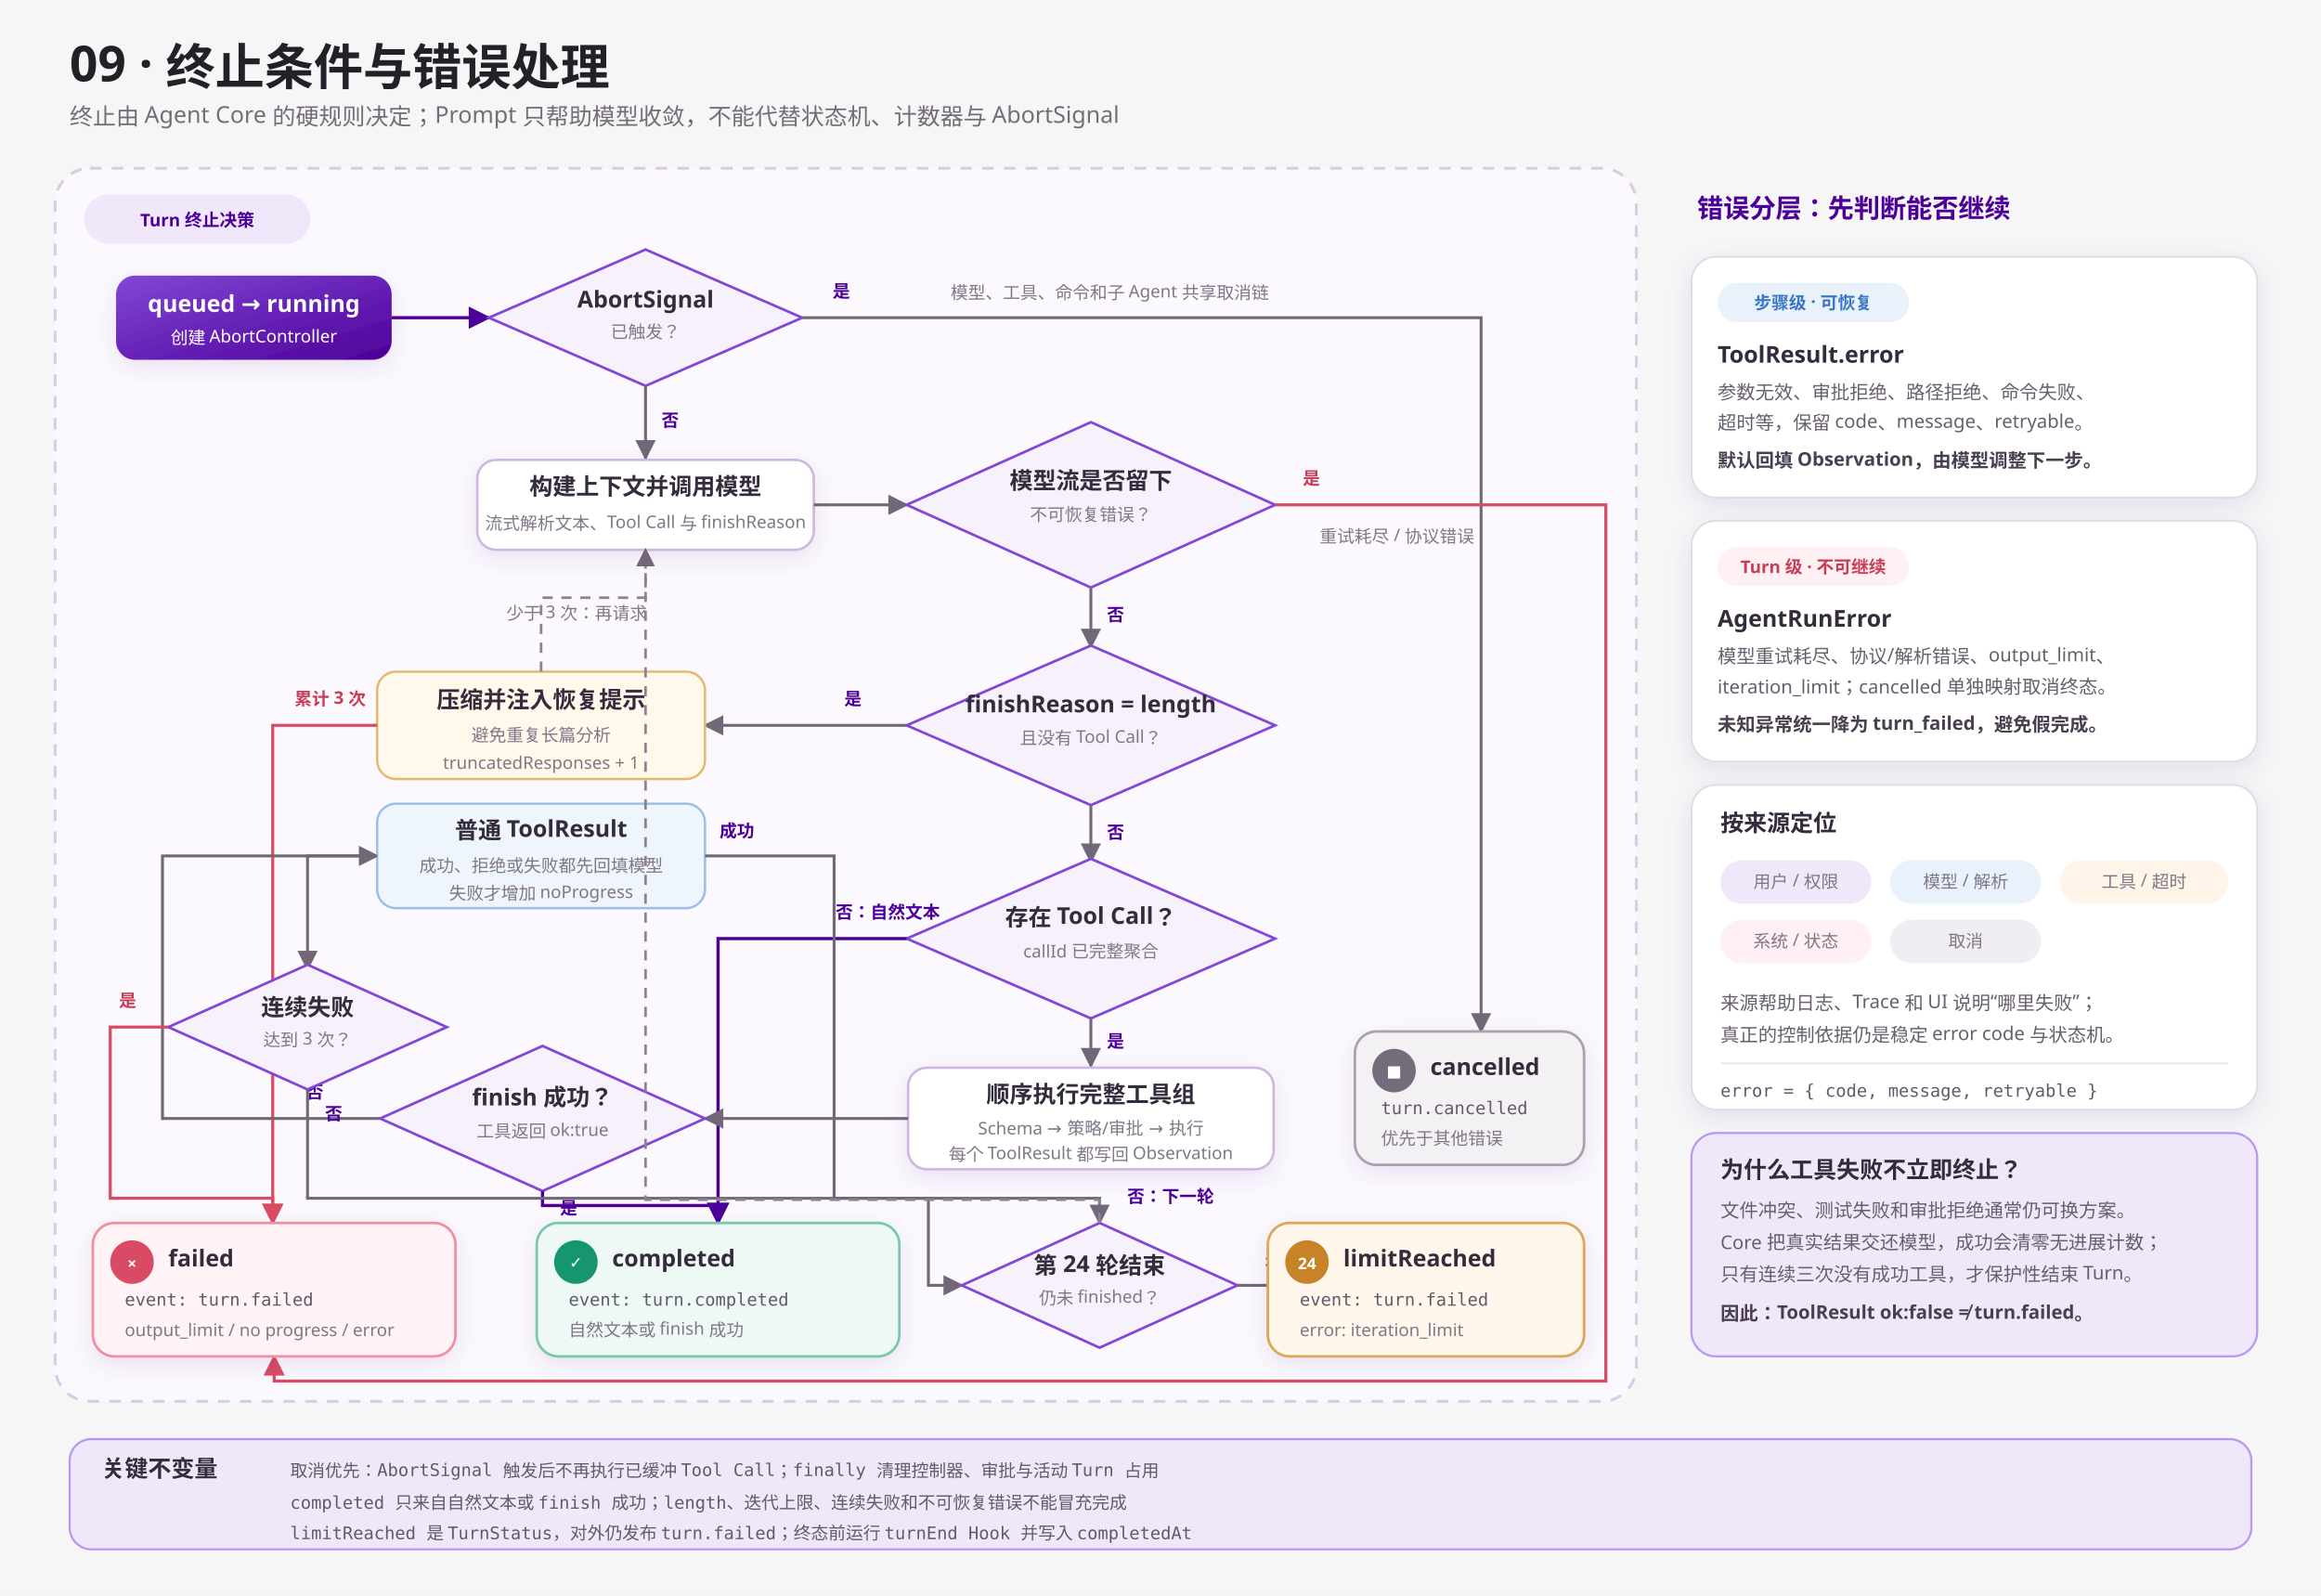
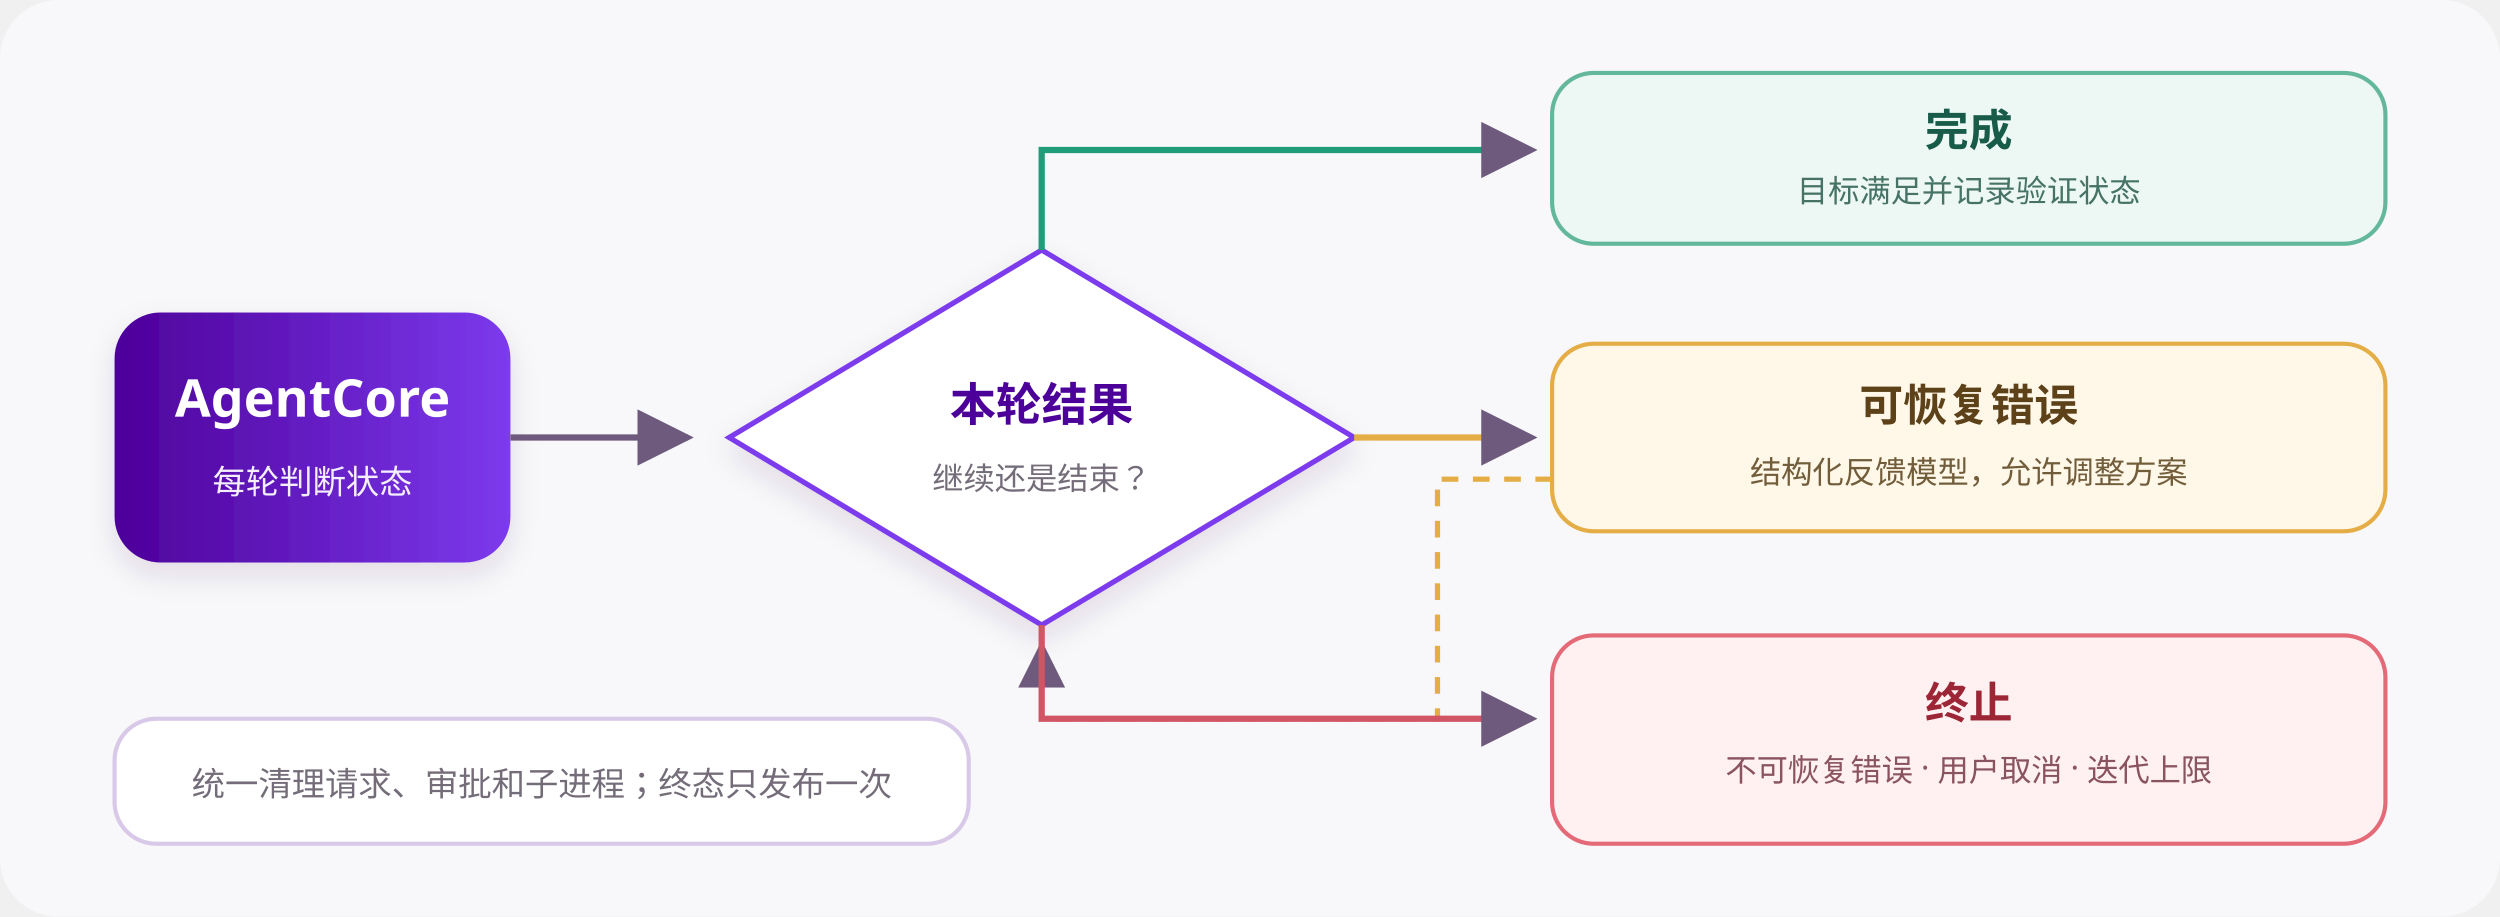
- <svg xmlns="http://www.w3.org/2000/svg" width="1600" height="1100" viewBox="0 0 1600 1100" role="img" aria-labelledby="title desc">
+ <svg xmlns="http://www.w3.org/2000/svg" width="1200" height="440" viewBox="0 0 1200 440" role="img" aria-labelledby="title desc">
  <defs>
-     <linearGradient id="brand" x1="0" y1="0" x2="1" y2="1">
-       <stop stop-color="#8247d6" />
-       <stop offset="1" stop-color="#4d0099" />
+     <linearGradient id="brand" x1="0" x2="1">
+       <stop stop-color="#4d0099" />
+       <stop offset="1" stop-color="#7c3aed" />
    </linearGradient>
+     <marker id="arrow" markerWidth="9" markerHeight="9" refX="8" refY="4.5" orient="auto">
+       <path d="M0 0L9 4.5L0 9Z" fill="#6d5a7d" />
+     </marker>
    <filter id="shadow" x="-20%" y="-20%" width="140%" height="150%">
-       <feDropShadow dx="0" dy="5" stdDeviation="8" flood-color="#4d0099" flood-opacity=".10" />
+       <feDropShadow dx="0" dy="6" stdDeviation="7" flood-color="#32104f" flood-opacity=".11" />
    </filter>
-     <marker id="arrow" viewBox="0 0 10 10" refX="9" refY="5" markerWidth="7" markerHeight="7" orient="auto-start-reverse">
-       <path d="M0 0L10 5L0 10Z" fill="#716777" />
-     </marker>
-     <marker id="arrowPurple" viewBox="0 0 10 10" refX="9" refY="5" markerWidth="7" markerHeight="7" orient="auto-start-reverse">
-       <path d="M0 0L10 5L0 10Z" fill="#4d0099" />
-     </marker>
-     <marker id="arrowRed" viewBox="0 0 10 10" refX="9" refY="5" markerWidth="7" markerHeight="7" orient="auto-start-reverse">
-       <path d="M0 0L10 5L0 10Z" fill="#d94b64" />
-     </marker>
-     <style>
-       .pageTitle{font:700 34px 'Segoe UI','Microsoft YaHei',sans-serif;fill:#242027}.pageSubtitle{font:400 16px 'Segoe UI','Microsoft YaHei',sans-serif;fill:#746d79}
-       .section{font:700 18px 'Segoe UI','Microsoft YaHei',sans-serif;fill:#4d0099}.title{font:700 16px 'Segoe UI','Microsoft YaHei',sans-serif;fill:#342b3c}.body{font:400 13px 'Segoe UI','Microsoft YaHei',sans-serif;fill:#675e6e}.strong{font:600 13px 'Segoe UI','Microsoft YaHei',sans-serif;fill:#493f50}.meta{font:500 12px 'Segoe UI','Microsoft YaHei',sans-serif;fill:#817688}.mono{font:500 12px Consolas,'Microsoft YaHei',monospace;fill:#62596a}
-       .node{fill:#fff;stroke:#cdb7e1;stroke-width:1.7;filter:url(#shadow)}.decision{fill:#f7f1fc;stroke:#8247d6;stroke-width:1.8}.recover{fill:#fff8eb;stroke:#e5b86f;stroke-width:1.6}.observe{fill:#eef5fc;stroke:#9bbfe7;stroke-width:1.6}.complete{fill:#eef9f5;stroke:#78c8ad;stroke-width:1.8}.failed{fill:#fff3f5;stroke:#ef8fa0;stroke-width:1.8}.limit{fill:#fff7eb;stroke:#dca657;stroke-width:1.8}.cancel{fill:#f3f1f4;stroke:#aaa1ae;stroke-width:1.8}.card{fill:#fff;stroke:#e2dce6;stroke-width:1.4;filter:url(#shadow)}
-       .edge{fill:none;stroke:#716777;stroke-width:2;marker-end:url(#arrow)}.purpleEdge{fill:none;stroke:#4d0099;stroke-width:2.2;marker-end:url(#arrowPurple)}.redEdge{fill:none;stroke:#d94b64;stroke-width:2.1;marker-end:url(#arrowRed)}.dashEdge{fill:none;stroke:#8d8295;stroke-width:1.8;stroke-dasharray:7 6;marker-end:url(#arrow)}
-       .label{font:700 12px 'Segoe UI','Microsoft YaHei',sans-serif;fill:#4d0099}.labelRed{font:700 12px 'Segoe UI','Microsoft YaHei',sans-serif;fill:#c73d57}.center{text-anchor:middle}.white{fill:#fff}.badge{font:700 11px 'Segoe UI','Microsoft YaHei',sans-serif;text-anchor:middle;dominant-baseline:middle}
-     </style>
  </defs>
-   <rect width="1600" height="1100" fill="#f6f6f7" />
-   <text x="48" y="56" class="pageTitle">09 · 终止条件与错误处理</text>
-   <text x="48" y="86" class="pageSubtitle">终止由 Agent Core 的硬规则决定；Prompt 只帮助模型收敛，不能代替状态机、计数器与 AbortSignal</text>
-   <rect x="38" y="116" width="1090" height="850" rx="24" fill="#fbf9fd" stroke="#d8cce6" stroke-width="2" stroke-dasharray="8 7" />
-   <rect x="58" y="134" width="156" height="34" rx="17" fill="#f0e7fa" />
-   <text x="136" y="156" class="label center">Turn 终止决策</text>
-   <rect x="80" y="190" width="190" height="58" rx="13" fill="url(#brand)" filter="url(#shadow)" />
-   <text x="175" y="215" class="title center white">queued → running</text>
-   <text x="175" y="237" class="meta center white">创建 AbortController</text>
-   <path d="M270 219H337" class="purpleEdge" />
-   <polygon points="445,172 553,219 445,266 337,219" class="decision" />
-   <text x="445" y="212" class="title center">AbortSignal</text>
-   <text x="445" y="233" class="meta center">已触发？</text>
-   <path d="M445 266V316" class="edge" />
-   <text x="456" y="294" class="label">否</text>
-   <rect x="329" y="317" width="232" height="62" rx="13" class="node" />
-   <text x="445" y="341" class="title center">构建上下文并调用模型</text>
-   <text x="445" y="365" class="meta center">流式解析文本、Tool Call 与 finishReason</text>
-   <path d="M553 219H1021V711" class="edge" />
-   <text x="574" y="205" class="label">是</text>
-   <text x="765" y="206" class="meta center">模型、工具、命令和子 Agent 共享取消链</text>
-   <path d="M561 348H625" class="edge" />
-   <polygon points="752,291 879,348 752,405 625,348" class="decision" />
-   <text x="752" y="337" class="title center">模型流是否留下</text>
-   <text x="752" y="359" class="meta center">不可恢复错误？</text>
-   <path d="M879 348H1107V952H189V935" class="redEdge" />
-   <text x="898" y="334" class="labelRed">是</text>
-   <text x="963" y="374" class="meta center">重试耗尽 / 协议错误</text>
-   <path d="M752 405V446" class="edge" />
-   <text x="763" y="428" class="label">否</text>
-   <polygon points="752,445 879,500 752,555 625,500" class="decision" />
-   <text x="752" y="491" class="title center">finishReason = length</text>
-   <text x="752" y="513" class="meta center">且没有 Tool Call？</text>
-   <path d="M625 500H486" class="edge" />
-   <text x="582" y="486" class="label">是</text>
-   <rect x="260" y="463" width="226" height="74" rx="13" class="recover" />
-   <text x="373" y="488" class="title center">压缩并注入恢复提示</text>
-   <text x="373" y="511" class="meta center">避免重复长篇分析</text>
-   <text x="373" y="530" class="meta center">truncatedResponses + 1</text>
-   <path d="M373 463V412H445V379" class="dashEdge" />
-   <text x="349" y="427" class="meta">少于 3 次：再请求</text>
-   <path d="M260 500H188V843" class="redEdge" />
-   <text x="203" y="486" class="labelRed">累计 3 次</text>
-   <path d="M752 555V594" class="edge" />
-   <text x="763" y="578" class="label">否</text>
-   <polygon points="752,592 879,647 752,702 625,647" class="decision" />
-   <text x="752" y="638" class="title center">存在 Tool Call？</text>
-   <text x="752" y="660" class="meta center">callId 已完整聚合</text>
-   <path d="M625 647H495V843" class="purpleEdge" />
-   <text x="576" y="633" class="label">否：自然文本</text>
-   <path d="M752 702V735" class="edge" />
-   <text x="763" y="722" class="label">是</text>
-   <rect x="626" y="736" width="252" height="70" rx="13" class="node" />
-   <text x="752" y="760" class="title center">顺序执行完整工具组</text>
-   <text x="752" y="782" class="meta center">Schema → 策略/审批 → 执行</text>
-   <text x="752" y="800" class="meta center">每个 ToolResult 都写回 Observation</text>
-   <path d="M626 771H486" class="edge" />
-   <polygon points="374,721 486,771 374,821 262,771" class="decision" />
-   <text x="374" y="762" class="title center">finish 成功？</text>
-   <text x="374" y="784" class="meta center">工具返回 ok:true</text>
-   <path d="M374 821V831H495V843" class="purpleEdge" />
-   <text x="386" y="837" class="label">是</text>
-   <path d="M262 771H112V590H260" class="edge" />
-   <text x="211" y="757" class="label">否</text>
-   <rect x="260" y="554" width="226" height="72" rx="13" class="observe" />
-   <text x="373" y="578" class="title center">普通 ToolResult</text>
-   <text x="373" y="601" class="meta center">成功、拒绝或失败都先回填模型</text>
-   <text x="373" y="620" class="meta center">失败才增加 noProgress</text>
-   <path d="M260 590H212V668" class="edge" />
-   <polygon points="212,665 308,708 212,751 116,708" class="decision" />
-   <text x="212" y="700" class="title center">连续失败</text>
-   <text x="212" y="721" class="meta center">达到 3 次？</text>
-   <path d="M116 708H76V826H188V843" class="redEdge" />
-   <text x="82" y="694" class="labelRed">是</text>
-   <path d="M212 751V826H640V886H663" class="edge" />
-   <text x="224" y="772" class="label">否</text>
-   <path d="M486 590H575V826H758V843" class="edge" />
-   <text x="496" y="577" class="label">成功</text>
-   <polygon points="758,843 853,886 758,929 663,886" class="decision" />
-   <text x="758" y="878" class="title center">第 24 轮结束</text>
-   <text x="758" y="899" class="meta center">仍未 finished？</text>
-   <path d="M758 843V827H445V379" class="dashEdge" />
-   <text x="777" y="829" class="label">否：下一轮</text>
-   <path d="M853 886H907" class="edge" />
-   <text x="872" y="872" class="label">是</text>
-   <g transform="translate(64 843)">
-     <rect width="250" height="92" rx="15" class="failed" filter="url(#shadow)" />
-     <circle cx="27" cy="27" r="15" fill="#d94b64" />
-     <text x="27" y="28" class="badge white">×</text>
-     <text x="52" y="30" class="title">failed</text>
-     <text x="22" y="57" class="mono">event: turn.failed</text>
-     <text x="22" y="78" class="meta">output_limit / no progress / error</text>
+   <rect width="1200" height="440" rx="28" fill="#f8f7fa" />
+   <g font-family="Segoe UI, Microsoft YaHei, sans-serif">
+     <rect x="55" y="150" width="190" height="120" rx="22" fill="url(#brand)" filter="url(#shadow)" />
+     <text x="150" y="200" text-anchor="middle" font-size="25" font-weight="700" fill="#fff">AgentCore</text>
+     <text x="150" y="237" text-anchor="middle" font-size="16" fill="#f4eefe">每轮判断状态</text>
+     <path d="M245 210H330" stroke="#6d5a7d" stroke-width="3" marker-end="url(#arrow)" />
+     <path d="M350 120L500 210L350 300L200 210Z" transform="translate(150 0)" fill="#fff" stroke="#7c3aed" stroke-width="2.5" filter="url(#shadow)" />
+     <text x="500" y="202" text-anchor="middle" font-size="22" font-weight="700" fill="#4d0099">本轮结果</text>
+     <text x="500" y="235" text-anchor="middle" font-size="15" fill="#746d79">继续还是结束？</text>
+     <path d="M500 120V72H735" fill="none" stroke="#1f9d78" stroke-width="3" marker-end="url(#arrow)" />
+     <rect x="745" y="35" width="400" height="82" rx="20" fill="#edf8f4" stroke="#63b89b" stroke-width="2" />
+     <text x="945" y="70" text-anchor="middle" font-size="21" font-weight="700" fill="#185b49">完成</text>
+     <text x="945" y="97" text-anchor="middle" font-size="15" fill="#477366">目标满足并记录验证状态</text>
+     <path d="M650 210H735" stroke="#e5ad45" stroke-width="3" marker-end="url(#arrow)" />
+     <rect x="745" y="165" width="400" height="90" rx="20" fill="#fff8e8" stroke="#e5ad45" stroke-width="2" />
+     <text x="945" y="202" text-anchor="middle" font-size="21" font-weight="700" fill="#5c4119">可恢复错误</text>
+     <text x="945" y="232" text-anchor="middle" font-size="15" fill="#725d3b">结构化反馈模型，允许调整方案</text>
+     <path d="M745 230H690V345H500V310" fill="none" stroke="#e5ad45" stroke-width="2.5" stroke-dasharray="8 7" marker-end="url(#arrow)" />
+     <path d="M500 300V345H735" fill="none" stroke="#d25565" stroke-width="3" marker-end="url(#arrow)" />
+     <rect x="745" y="305" width="400" height="100" rx="20" fill="#fff1f2" stroke="#e46a78" stroke-width="2" />
+     <text x="945" y="345" text-anchor="middle" font-size="21" font-weight="700" fill="#9c2635">终止</text>
+     <text x="945" y="375" text-anchor="middle" font-size="15" fill="#8a5360">不可恢复错误 · 用户取消 · 迭代上限</text>
+     <rect x="55" y="345" width="410" height="60" rx="20" fill="#fff" stroke="#d9c9e8" stroke-width="2" />
+     <text x="260" y="382" text-anchor="middle" font-size="16" fill="#746d79">统一清理请求、审批和子进程；终态只发布一次</text>
  </g>
-   <g transform="translate(370 843)">
-     <rect width="250" height="92" rx="15" class="complete" filter="url(#shadow)" />
-     <circle cx="27" cy="27" r="15" fill="#15966f" />
-     <text x="27" y="28" class="badge white">✓</text>
-     <text x="52" y="30" class="title">completed</text>
-     <text x="22" y="57" class="mono">event: turn.completed</text>
-     <text x="22" y="78" class="meta">自然文本或 finish 成功</text>
-   </g>
-   <g transform="translate(874 843)">
-     <rect width="218" height="92" rx="15" class="limit" filter="url(#shadow)" />
-     <circle cx="27" cy="27" r="15" fill="#c68327" />
-     <text x="27" y="28" class="badge white">24</text>
-     <text x="52" y="30" class="title">limitReached</text>
-     <text x="22" y="57" class="mono">event: turn.failed</text>
-     <text x="22" y="78" class="meta">error: iteration_limit</text>
-   </g>
-   <g transform="translate(934 711)">
-     <rect width="158" height="92" rx="15" class="cancel" filter="url(#shadow)" />
-     <circle cx="27" cy="27" r="15" fill="#756c7b" />
-     <text x="27" y="28" class="badge white">■</text>
-     <text x="52" y="30" class="title">cancelled</text>
-     <text x="18" y="57" class="mono">turn.cancelled</text>
-     <text x="18" y="78" class="meta">优先于其他错误</text>
-   </g>
-   <text x="1170" y="150" class="section">错误分层：先判断能否继续</text>
-   <g transform="translate(1166 177)">
-     <rect width="390" height="166" rx="17" class="card" />
-     <rect x="18" y="18" width="132" height="27" rx="13.5" fill="#e9f2fb" />
-     <text x="84" y="36" class="meta center" style="fill:#3976c5;font-weight:700">步骤级 · 可恢复</text>
-     <text x="18" y="73" class="title">ToolResult.error</text>
-     <text x="18" y="98" class="body">参数无效、审批拒绝、路径拒绝、命令失败、</text>
-     <text x="18" y="119" class="body">超时等，保留 code、message、retryable。</text>
-     <text x="18" y="145" class="strong">默认回填 Observation，由模型调整下一步。</text>
-   </g>
-   <g transform="translate(1166 359)">
-     <rect width="390" height="166" rx="17" class="card" />
-     <rect x="18" y="18" width="132" height="27" rx="13.5" fill="#fff0f3" />
-     <text x="84" y="36" class="meta center" style="fill:#c73d57;font-weight:700">Turn 级 · 不可继续</text>
-     <text x="18" y="73" class="title">AgentRunError</text>
-     <text x="18" y="98" class="body">模型重试耗尽、协议/解析错误、output_limit、</text>
-     <text x="18" y="119" class="body">iteration_limit；cancelled 单独映射取消终态。</text>
-     <text x="18" y="145" class="strong">未知异常统一降为 turn_failed，避免假完成。</text>
-   </g>
-   <g transform="translate(1166 541)">
-     <rect width="390" height="224" rx="17" class="card" />
-     <text x="20" y="32" class="title">按来源定位</text>
-     <rect x="20" y="52" width="104" height="30" rx="15" fill="#f0e7fa" />
-     <text x="72" y="71" class="meta center">用户 / 权限</text>
-     <rect x="137" y="52" width="104" height="30" rx="15" fill="#e9f2fb" />
-     <text x="189" y="71" class="meta center">模型 / 解析</text>
-     <rect x="254" y="52" width="116" height="30" rx="15" fill="#fff4e8" />
-     <text x="312" y="71" class="meta center">工具 / 超时</text>
-     <rect x="20" y="93" width="104" height="30" rx="15" fill="#fff0f3" />
-     <text x="72" y="112" class="meta center">系统 / 状态</text>
-     <rect x="137" y="93" width="104" height="30" rx="15" fill="#f0eef2" />
-     <text x="189" y="112" class="meta center">取消</text>
-     <text x="20" y="155" class="body">来源帮助日志、Trace 和 UI 说明“哪里失败”；</text>
-     <text x="20" y="177" class="body">真正的控制依据仍是稳定 error code 与状态机。</text>
-     <line x1="20" y1="192" x2="370" y2="192" stroke="#e8e2eb" />
-     <text x="20" y="215" class="mono">error = { code, message, retryable }</text>
-   </g>
-   <g transform="translate(1166 781)">
-     <rect width="390" height="154" rx="17" fill="#f0e7fa" stroke="#b99aef" stroke-width="1.5" />
-     <text x="20" y="31" class="title">为什么工具失败不立即终止？</text>
-     <text x="20" y="58" class="body">文件冲突、测试失败和审批拒绝通常仍可换方案。</text>
-     <text x="20" y="80" class="body">Core 把真实结果交还模型，成功会清零无进展计数；</text>
-     <text x="20" y="102" class="body">只有连续三次没有成功工具，才保护性结束 Turn。</text>
-     <text x="20" y="129" class="strong">因此：ToolResult ok:false ≠ turn.failed。</text>
-   </g>
-   <rect x="48" y="992" width="1504" height="76" rx="15" fill="#f0e7fa" stroke="#b99aef" stroke-width="1.5" />
-   <text x="70" y="1018" class="title">关键不变量</text>
-   <text x="200" y="1018" class="mono">取消优先：AbortSignal 触发后不再执行已缓冲 Tool Call；finally 清理控制器、审批与活动 Turn 占用</text>
-   <text x="200" y="1040" class="mono">completed 只来自自然文本或 finish 成功；length、迭代上限、连续失败和不可恢复错误不能冒充完成</text>
-   <text x="200" y="1061" class="mono">limitReached 是 TurnStatus，对外仍发布 turn.failed；终态前运行 turnEnd Hook 并写入 completedAt</text>
</svg>
